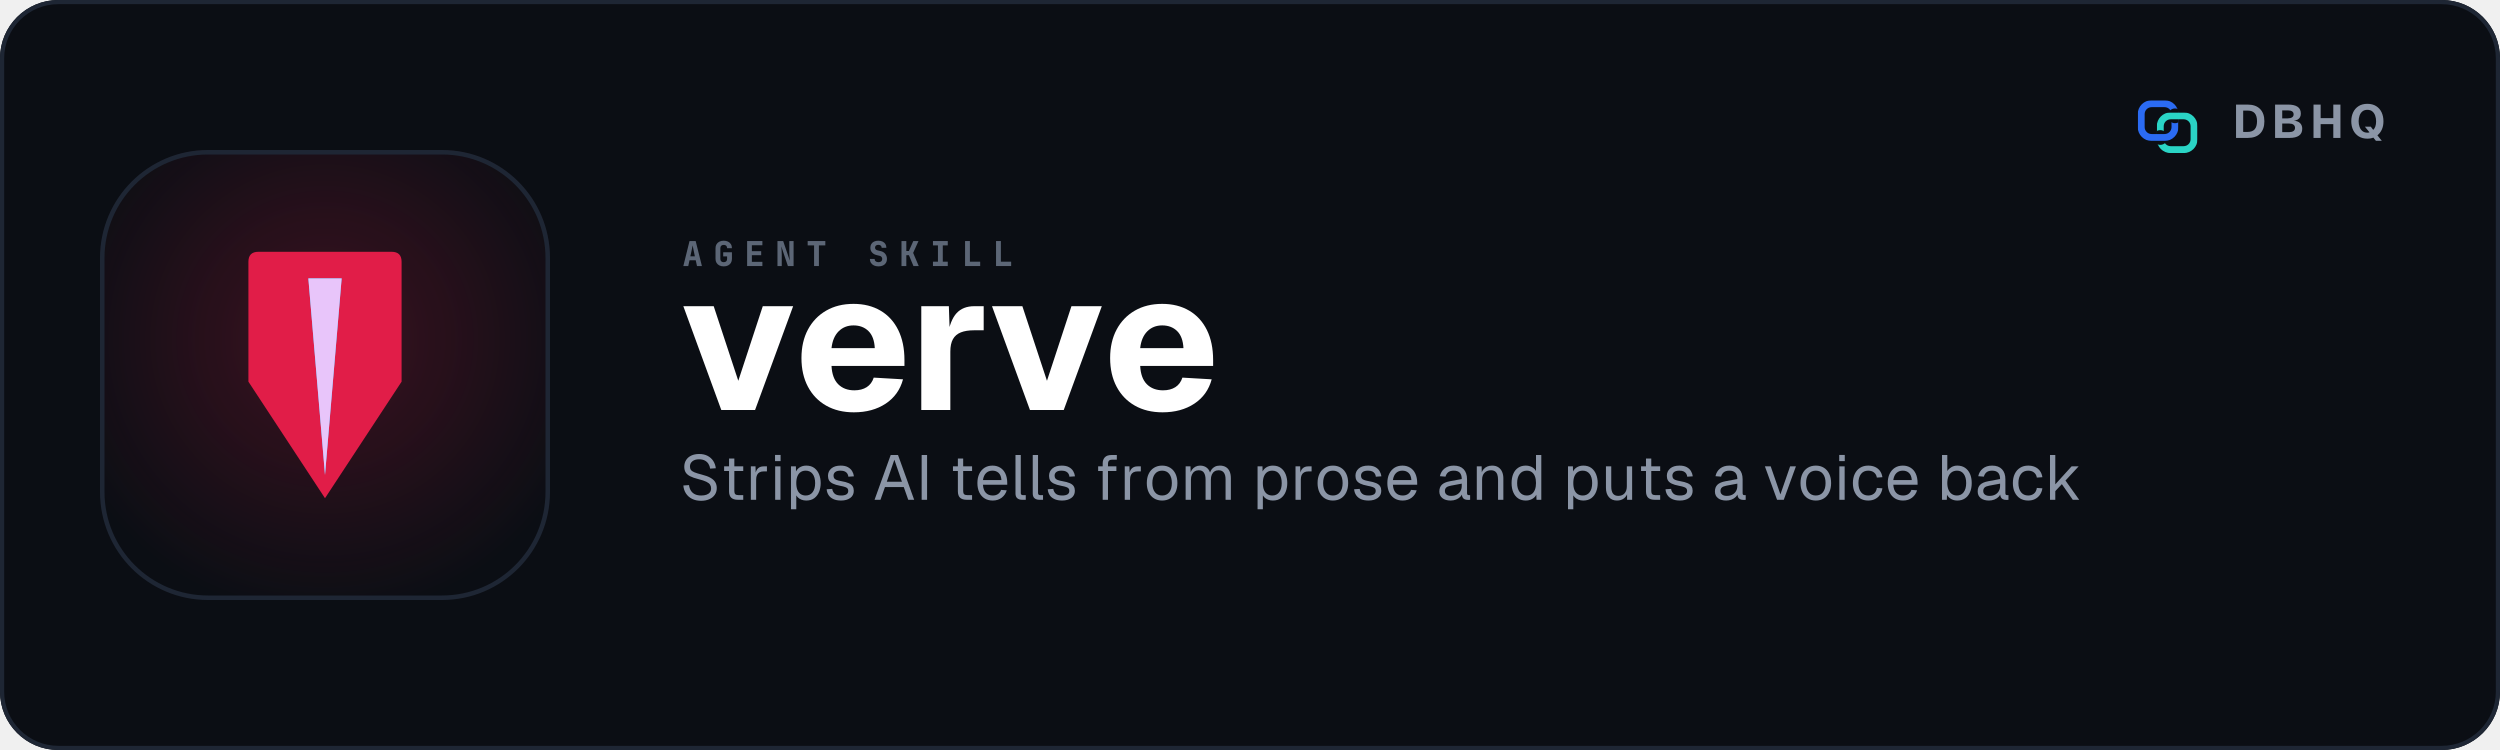
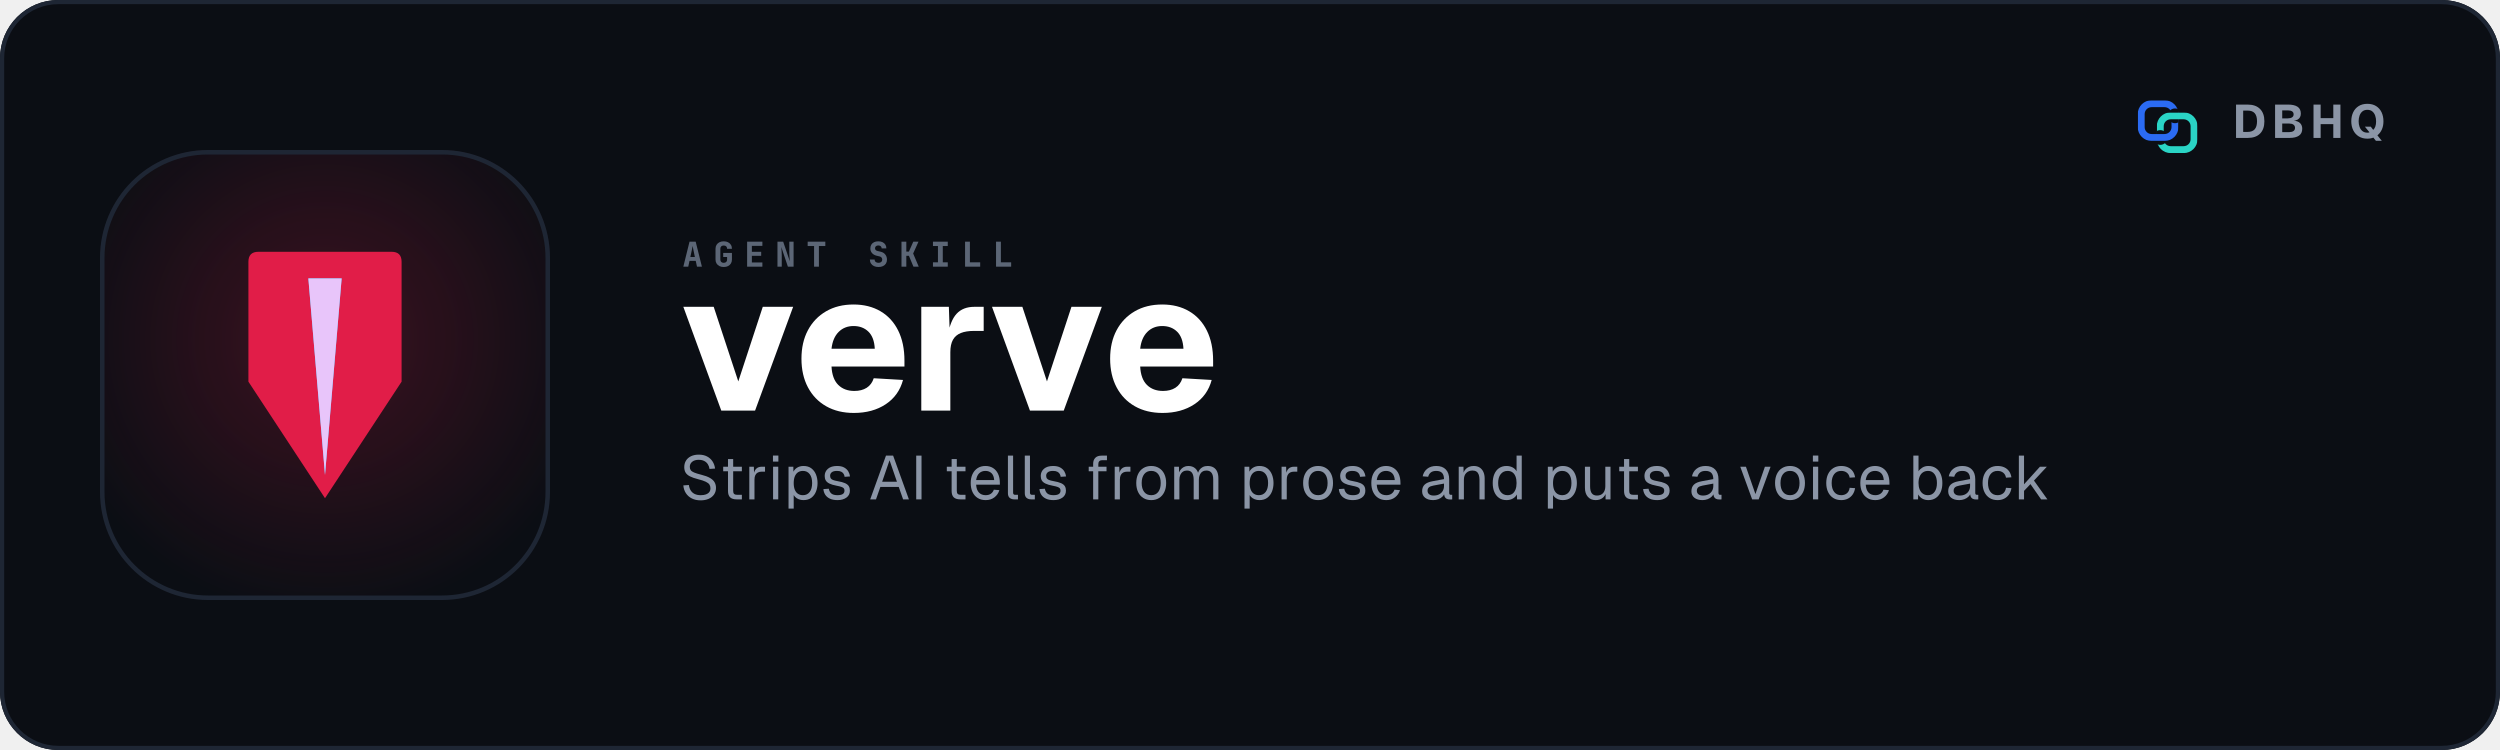
<svg xmlns="http://www.w3.org/2000/svg" viewBox="0 0 1200 360" width="1200" height="360">
  <path d="M28,0 H1172 A28,28 0 0 1 1200,28 V332 A28,28 0 0 1 1172,360 H28 A28,28 0 0 1 0,332 V28 A28,28 0 0 1 28,0 Z" fill="#0B0E14" />
  <path d="M28,1 H1172 A27,27 0 0 1 1199,28 V332 A27,27 0 0 1 1172,359 H28 A27,27 0 0 1 1,332 V28 A27,27 0 0 1 28,1 Z" fill="none" stroke="#1E2634" stroke-width="2" />
  <g transform="translate(48,72.0) scale(1.08)">
    <defs>
      <radialGradient id="bloom-8321" cx="0.5" cy="0.42" r="0.62">
        <stop offset="0" stop-color="#E11D48" stop-opacity="0.232" />
        <stop offset="1" stop-color="#E11D48" stop-opacity="0" />
      </radialGradient>
    </defs>
    <path d="M48,0 H152 A48,48 0 0 1 200,48 V152 A48,48 0 0 1 152,200 H48 A48,48 0 0 1 0,152 V48 A48,48 0 0 1 48,0 Z" fill="#0B0E14" />
    <path d="M48,0 H152 A48,48 0 0 1 200,48 V152 A48,48 0 0 1 152,200 H48 A48,48 0 0 1 0,152 V48 A48,48 0 0 1 48,0 Z" fill="url(#bloom-8321)" />
    <path d="M48,1 H152 A47,47 0 0 1 199,48 V152 A47,47 0 0 1 152,199 H48 A47,47 0 0 1 1,152 V48 A47,47 0 0 1 48,1 Z" fill="none" stroke="#1E2634" stroke-width="2" />
    <g transform="translate(26.0,26.0) scale(0.74)">
      <defs>
        <clipPath id="clip-8321">
          <path d="M54,32 Q54,26 60,26 L140,26 Q146,26 146,32 L146,104 L100,174 L54,104 Z" fill="#000" />
        </clipPath>
      </defs>
      <g>
        <path d="M54,32 Q54,26 60,26 L140,26 Q146,26 146,32 L146,104 L100,174 L54,104 Z" fill="#E11D48" />
      </g>
      <path d="M90,42 L110,42 L100,160 Z" fill="#38BDF8" />
      <g clip-path="url(#clip-8321)">
        <path d="M90,42 L110,42 L100,160 Z" fill="#E8C5FA" />
      </g>
    </g>
  </g>
-   <g transform="translate(328,127.7)">
+   <g transform="translate(328,128.0)">
    <g fill="#5C6676" transform="translate(-0.473,0) scale(0.01644,-0.01644)">
      <g transform="translate(0.00,0)">
        <path d="M28.766 0 209.423 730H389.029L571.234 0H427.573L390.615 169.368H209.535L172.577 0ZM233.481 282.74H365.67L327.506 466.122Q319.151 508.038 311.425 546.367Q303.699 584.695 300 604.49Q296.301 584.695 289.425 546.791Q282.548 508.887 273.343 467.122Z" />
      </g>
      <g transform="translate(904.17,0)">
        <path d="M304.425 -10Q232.054 -10 178.034 17.123Q124.013 44.247 94.115 93.446Q64.218 142.644 64.218 208.494V521.506Q64.218 588.356 94.115 637.054Q124.013 685.753 178.034 712.877Q232.054 740 304.425 740Q376.795 740 430.316 712.801Q483.837 685.603 513.659 637.096Q543.481 588.59 543.481 521.506H402.519Q402.519 568.218 376.656 592.799Q350.793 617.381 303.842 617.381Q256.891 617.381 231.035 592.702Q205.18 568.023 205.18 521.657V208.494Q205.18 162.697 231.035 137.583Q256.891 112.468 303.842 112.468Q350.793 112.468 376.656 137.583Q402.519 162.697 402.519 208.494V281.314H288.494V401.535H543.481V208.494Q543.481 142.442 513.659 93.42Q483.837 44.397 430.316 17.199Q376.795 -10 304.425 -10Z" />
      </g>
      <g transform="translate(1808.33,0)">
        <path d="M83.013 0V730H528.494V607.23H221.276V433.891H493.494V316.519H221.276V122.77H528.494V0Z" />
      </g>
      <g transform="translate(2712.50,0)">
        <path d="M64.519 0V730H231.234L425.356 155.962Q422.506 191.154 418.732 237.847Q414.958 284.539 412.609 331.834Q410.26 379.129 410.26 413.43V730H535.481V0H368.766L176.494 574.038Q179.343 543.243 182.192 500.373Q185.042 457.503 187.391 413.181Q189.74 368.858 189.74 333.557V0Z" />
      </g>
      <g transform="translate(3616.67,0)">
        <path d="M229.519 0V602.984H42.26V730H557.74V602.984H370.481V0Z" />
      </g>
      <g transform="translate(4520.83,0)">
        <path d="" />
      </g>
      <g transform="translate(5425.00,0)">
        <path d="M302.301 -10Q226.356 -10 169.609 16.699Q112.862 43.397 81.814 92.596Q50.766 141.795 50.766 208.494H188.33Q188.33 164.481 219.261 138.475Q250.192 112.468 302.301 112.468Q353.26 112.468 382.191 137.851Q411.122 163.234 411.122 205.096Q411.122 238.054 392.293 263.76Q373.465 289.465 337.109 298.067L244.795 320.573Q161.356 340.573 112.513 397.17Q63.67 453.766 63.67 532.26Q63.67 596.205 91.793 642.753Q119.917 689.301 172.437 714.651Q224.958 740 296.151 740Q368.343 740 420.939 714.651Q473.535 689.301 502.659 642.828Q531.782 596.356 531.782 533.41H394.218Q394.218 573.218 367.862 596.224Q341.506 619.23 296.151 619.23Q251.644 619.23 226.289 596.649Q200.933 574.067 200.933 536.808Q200.933 506.151 219.46 486.569Q237.987 466.987 271.891 458.535L367.205 435.878Q451.247 416.728 500.24 354.433Q549.234 292.138 549.234 205.096Q549.234 140.247 519.186 91.548Q489.138 42.849 433.542 16.425Q377.946 -10 302.301 -10Z" />
      </g>
      <g transform="translate(6329.17,0)">
        <path d="M69.067 0V730H210.029V439.782H285.753L413.779 730H566.138L409.77 383.946L572.74 0H417.929L286.151 316.615H210.029V0Z" />
      </g>
      <g transform="translate(7233.33,0)">
        <path d="M83.766 0V127.016H229.368V602.984H83.766V730H516.234V602.984H370.632V127.016H516.234V0Z" />
      </g>
      <g transform="translate(8137.50,0)">
        <path d="M117.26 0V730H258.221V127.016H558.494V0Z" />
      </g>
      <g transform="translate(9041.67,0)">
        <path d="M117.26 0V730H258.221V127.016H558.494V0Z" />
      </g>
    </g>
  </g>
-   <g transform="translate(328,196.8)">
+   <g transform="translate(328,197.1)">
    <g fill="#FFFFFF" transform="translate(-1.934,0) scale(0.09296,-0.09296)">
      <g transform="translate(0.00,0)">
        <path d="M216.8 0 20.8 536H177.597L304.599 150.797L431 536H587.797L391.197 0Z" />
      </g>
      <g transform="translate(593.94,0)">
        <path d="M307.399 -12Q225.199 -12 164.4 22.6Q103.6 57.2 70.2 120.3Q36.8 183.4 36.8 268Q36.8 352.6 70.2 415.2Q103.6 477.8 164 512.9Q224.399 548 305.799 548Q385.599 548 444.898 513.1Q504.198 478.2 536.398 413.2Q568.598 348.2 568.598 258V227.6H191.998Q195.198 164.2 226.698 132.899Q258.198 101.599 309.799 101.599Q348 101.599 373.7 117.999Q399.4 134.399 410 167.2L561.198 158.4Q539.598 77.8 471.798 32.9Q403.999 -12 307.399 -12ZM191.998 319.6H415.4Q412.4 378.6 382.6 407.701Q352.8 436.801 305.799 436.801Q259.198 436.801 228.698 406.201Q198.198 375.6 191.998 319.6Z" />
      </g>
      <g transform="translate(1183.88,0)">
        <path d="M65.601 0V536H207.998L213.198 380.401L201.598 382.801Q214.598 464 247.798 500Q280.998 536 339.398 536H387.798V411.602H338.598Q296.798 411.602 269.698 400.701Q242.598 389.801 229.098 365.801Q215.598 341.801 215.598 301.401V0Z" />
      </g>
      <g transform="translate(1593.82,0)">
        <path d="M216.8 0 20.8 536H177.597L304.599 150.797L431 536H587.797L391.197 0Z" />
      </g>
      <g transform="translate(2187.76,0)">
        <path d="M307.399 -12Q225.199 -12 164.4 22.6Q103.6 57.2 70.2 120.3Q36.8 183.4 36.8 268Q36.8 352.6 70.2 415.2Q103.6 477.8 164 512.9Q224.399 548 305.799 548Q385.599 548 444.898 513.1Q504.198 478.2 536.398 413.2Q568.598 348.2 568.598 258V227.6H191.998Q195.198 164.2 226.698 132.899Q258.198 101.599 309.799 101.599Q348 101.599 373.7 117.999Q399.4 134.399 410 167.2L561.198 158.4Q539.598 77.8 471.798 32.9Q403.999 -12 307.399 -12ZM191.998 319.6H415.4Q412.4 378.6 382.6 407.701Q352.8 436.801 305.799 436.801Q259.198 436.801 228.698 406.201Q198.198 375.6 191.998 319.6Z" />
      </g>
    </g>
  </g>
-   <g transform="translate(328,239.9)">
-     <g fill="#8B95A6" transform="translate(-1.665,0) scale(0.03028,-0.03028)">
+   <g transform="translate(328,239.7)">
+     <g fill="#8B95A6" transform="translate(-1.627,0) scale(0.02958,-0.02958)">
      <g transform="translate(0.00,0)">
        <path d="M336 -16Q254 -16 193.0 15.0Q132 46 96.5 100.5Q61 155 55 227L145 233Q152 180 176.0 143.0Q200 106 240.5 87.0Q281 68 338 68Q388 68 423.0 81.0Q458 94 476.5 119.0Q495 144 495 180Q495 213 479.5 238.5Q464 264 420.5 285.5Q377 307 292 328Q210 349 161.5 374.0Q113 399 91.5 435.0Q70 471 70 524Q70 584 98.5 629.5Q127 675 180.0 700.5Q233 726 306 726Q384 726 440.0 696.5Q496 667 529.0 616.0Q562 565 570 500L480 494Q474 537 452.5 570.5Q431 604 394.0 623.0Q357 642 304 642Q238 642 199.0 610.5Q160 579 160 528Q160 495 175.5 473.5Q191 452 231.0 435.5Q271 419 346 400Q435 378 487.5 347.5Q540 317 562.5 277.0Q585 237 585 186Q585 124 553.0 78.5Q521 33 465.0 8.5Q409 -16 336 -16Z" />
      </g>
-       <g transform="translate(646.60,0)">
+       <g transform="translate(646.76,0)">
        <path d="M274 0Q202 0 167.5 33.0Q133 66 133 136V654H217V138Q217 102 233.0 88.0Q249 74 282 74H358V0ZM55 456V530H358V456Z" />
      </g>
-       <g transform="translate(1045.21,0)">
+       <g transform="translate(1045.52,0)">
        <path d="M80 0V530H154L158 396L150 399Q160 467 193.5 498.5Q227 530 283 530H335V450H284Q244 450 217.5 435.5Q191 421 177.5 392.5Q164 364 164 320V0Z" />
      </g>
-       <g transform="translate(1430.81,0)">
+       <g transform="translate(1431.29,0)">
        <path d="M80 0V530H164V0ZM78 613V711H166V613Z" />
      </g>
-       <g transform="translate(1681.42,0)">
+       <g transform="translate(1682.05,0)">
        <path d="M80 -150V530H158L160 416L148 422Q168 481 214.5 511.5Q261 542 322 542Q401 542 451.5 503.0Q502 464 526.5 401.0Q551 338 551 265Q551 192 526.5 129.0Q502 66 451.5 27.0Q401 -12 322 -12Q281 -12 245.5 2.0Q210 16 185.5 41.0Q161 66 152 100L164 114V-150ZM314 68Q383 68 423.0 120.0Q463 172 463 265Q463 358 423.0 410.0Q383 462 314 462Q268 462 234.5 440.0Q201 418 182.5 374.0Q164 330 164 265Q164 200 182.0 156.0Q200 112 234.0 90.0Q268 68 314 68Z" />
      </g>
-       <g transform="translate(2283.02,0)">
-         <path d="M273 -12Q200 -12 150.5 11.0Q101 34 74.5 74.5Q48 115 44 167L132 173Q140 125 171.5 96.5Q203 68 273 68Q327 68 356.5 85.5Q386 103 386 142Q386 163 376.5 177.0Q367 191 339.0 201.5Q311 212 257 222Q183 236 141.0 257.0Q99 278 82.0 308.0Q65 338 65 380Q65 451 117.5 496.5Q170 542 266 542Q336 542 380.5 517.5Q425 493 448.0 454.0Q471 415 476 372L388 366Q386 391 373.0 413.0Q360 435 334.0 448.5Q308 462 264 462Q207 462 180.0 440.0Q153 418 153 384Q153 358 163.5 341.5Q174 325 200.5 314.5Q227 304 273 296Q351 283 395.0 263.0Q439 243 456.5 213.5Q474 184 474 142Q474 69 417.5 28.5Q361 -12 273 -12Z" />
-       </g>
-       <g transform="translate(2809.63,0)">
-         <path d="" />
-       </g>
-       <g transform="translate(3066.23,0)">
+       <g transform="translate(2283.81,0)">
+         <path d="M273 -12Q200 -12 150.5 11.0Q101 34 74.5 74.5Q48 115 44 167L132 173Q140 125 171.5 96.5Q203 68 273 68Q327 68 356.5 85.5Q386 103 386 142Q386 163 376.5 177.0Q367 191 339.0 201.5Q311 212 257 222Q183 236 141.0 257.0Q99 278 82.0 308.0Q65 338 65 380Q65 451 117.5 496.5Q170 542 266 542Q336 542 380.5 517.5Q425 493 448.0 454.0Q471 415 476 372L388 366Q386 391 373.0 413.0Q360 435 334.0 448.5Q308 462 264 462Q207 462 180.0 440.0Q153 418 153 384Q153 358 163.5 341.5Q174 325 200.5 314.5Q227 304 273 296Q351 283 395.0 263.0Q439 243 456.5 213.5Q474 184 474 142Q474 69 417.5 28.5Q361 -12 273 -12Z" />
+       </g>
+       <g transform="translate(2810.57,0)">
+         <path d="" />
+       </g>
+       <g transform="translate(3067.33,0)">
        <path d="M20 0 276 710H392L648 0H554L483 202H185L114 0ZM214 286H454L334 635Z" />
      </g>
-       <g transform="translate(3740.84,0)">
+       <g transform="translate(3742.10,0)">
        <path d="M92 0V710H178V0Z" />
      </g>
-       <g transform="translate(4017.44,0)">
-         <path d="" />
-       </g>
-       <g transform="translate(4274.05,0)">
+       <g transform="translate(4018.86,0)">
+         <path d="" />
+       </g>
+       <g transform="translate(4275.62,0)">
        <path d="M274 0Q202 0 167.5 33.0Q133 66 133 136V654H217V138Q217 102 233.0 88.0Q249 74 282 74H358V0ZM55 456V530H358V456Z" />
      </g>
-       <g transform="translate(4672.65,0)">
+       <g transform="translate(4674.38,0)">
        <path d="M287 -12Q212 -12 157.5 22.0Q103 56 73.5 118.5Q44 181 44 265Q44 349 73.5 411.0Q103 473 156.5 507.5Q210 542 283 542Q352 542 405.0 509.5Q458 477 487.5 415.0Q517 353 517 264V239H132Q137 154 177.5 111.0Q218 68 287 68Q339 68 372.5 92.5Q406 117 419 157L509 150Q488 79 429.5 33.5Q371 -12 287 -12ZM132 313H425Q419 390 380.5 426.0Q342 462 283 462Q222 462 182.5 424.5Q143 387 132 313Z" />
      </g>
-       <g transform="translate(5240.26,0)">
+       <g transform="translate(5242.14,0)">
        <path d="M184 0Q138 0 109.0 24.0Q80 48 80 100V710H164V107Q164 91 172.5 82.5Q181 74 197 74H243V0Z" />
      </g>
-       <g transform="translate(5513.86,0)">
+       <g transform="translate(5515.90,0)">
        <path d="M184 0Q138 0 109.0 24.0Q80 48 80 100V710H164V107Q164 91 172.5 82.5Q181 74 197 74H243V0Z" />
      </g>
-       <g transform="translate(5787.47,0)">
-         <path d="M273 -12Q200 -12 150.5 11.0Q101 34 74.5 74.5Q48 115 44 167L132 173Q140 125 171.5 96.5Q203 68 273 68Q327 68 356.5 85.5Q386 103 386 142Q386 163 376.5 177.0Q367 191 339.0 201.5Q311 212 257 222Q183 236 141.0 257.0Q99 278 82.0 308.0Q65 338 65 380Q65 451 117.5 496.5Q170 542 266 542Q336 542 380.5 517.5Q425 493 448.0 454.0Q471 415 476 372L388 366Q386 391 373.0 413.0Q360 435 334.0 448.5Q308 462 264 462Q207 462 180.0 440.0Q153 418 153 384Q153 358 163.5 341.5Q174 325 200.5 314.5Q227 304 273 296Q351 283 395.0 263.0Q439 243 456.5 213.5Q474 184 474 142Q474 69 417.5 28.5Q361 -12 273 -12Z" />
-       </g>
-       <g transform="translate(6314.07,0)">
-         <path d="" />
-       </g>
-       <g transform="translate(6570.67,0)">
+       <g transform="translate(5789.67,0)">
+         <path d="M273 -12Q200 -12 150.5 11.0Q101 34 74.5 74.5Q48 115 44 167L132 173Q140 125 171.5 96.5Q203 68 273 68Q327 68 356.5 85.5Q386 103 386 142Q386 163 376.5 177.0Q367 191 339.0 201.5Q311 212 257 222Q183 236 141.0 257.0Q99 278 82.0 308.0Q65 338 65 380Q65 451 117.5 496.5Q170 542 266 542Q336 542 380.5 517.5Q425 493 448.0 454.0Q471 415 476 372L388 366Q386 391 373.0 413.0Q360 435 334.0 448.5Q308 462 264 462Q207 462 180.0 440.0Q153 418 153 384Q153 358 163.5 341.5Q174 325 200.5 314.5Q227 304 273 296Q351 283 395.0 263.0Q439 243 456.5 213.5Q474 184 474 142Q474 69 417.5 28.5Q361 -12 273 -12Z" />
+       </g>
+       <g transform="translate(6316.43,0)">
+         <path d="" />
+       </g>
+       <g transform="translate(6573.19,0)">
        <path d="M132 0V578Q132 637 166.0 673.5Q200 710 272 710H356V636H278Q247 636 231.5 619.0Q216 602 216 572V0ZM60 456V530H349V456Z" />
      </g>
-       <g transform="translate(6972.28,0)">
+       <g transform="translate(6974.95,0)">
        <path d="M80 0V530H154L158 396L150 399Q160 467 193.5 498.5Q227 530 283 530H335V450H284Q244 450 217.5 435.5Q191 421 177.5 392.5Q164 364 164 320V0Z" />
      </g>
-       <g transform="translate(7357.88,0)">
+       <g transform="translate(7360.71,0)">
        <path d="M287 -12Q214 -12 159.0 22.0Q104 56 74.0 118.5Q44 181 44 265Q44 350 74.0 412.0Q104 474 159.0 508.0Q214 542 287 542Q360 542 414.5 508.0Q469 474 499.0 412.0Q529 350 529 265Q529 181 499.0 118.5Q469 56 414.5 22.0Q360 -12 287 -12ZM287 68Q360 68 400.5 120.5Q441 173 441 265Q441 357 400.5 409.5Q360 462 287 462Q214 462 173.0 409.5Q132 357 132 265Q132 173 173.0 120.5Q214 68 287 68Z" />
      </g>
-       <g transform="translate(7937.49,0)">
+       <g transform="translate(7940.48,0)">
        <path d="M80 0V530H157L160 396L148 400Q157 444 179.5 475.5Q202 507 235.0 524.5Q268 542 308 542Q377 542 420.5 504.0Q464 466 475 398L459 399Q467 445 488.5 476.5Q510 508 544.0 525.0Q578 542 622 542Q679 542 718.0 518.5Q757 495 777.0 450.0Q797 405 797 341V0H713V323Q713 395 685.0 431.5Q657 468 602 468Q565 468 537.5 450.0Q510 432 495.0 398.5Q480 365 480 317V0H396V317Q396 388 371.0 428.0Q346 468 287 468Q250 468 222.5 450.0Q195 432 179.5 398.0Q164 364 164 317V0Z" />
      </g>
-       <g transform="translate(8821.09,0)">
-         <path d="" />
-       </g>
-       <g transform="translate(9077.70,0)">
+       <g transform="translate(8824.24,0)">
+         <path d="" />
+       </g>
+       <g transform="translate(9081.00,0)">
        <path d="M80 -150V530H158L160 416L148 422Q168 481 214.5 511.5Q261 542 322 542Q401 542 451.5 503.0Q502 464 526.5 401.0Q551 338 551 265Q551 192 526.5 129.0Q502 66 451.5 27.0Q401 -12 322 -12Q281 -12 245.5 2.0Q210 16 185.5 41.0Q161 66 152 100L164 114V-150ZM314 68Q383 68 423.0 120.0Q463 172 463 265Q463 358 423.0 410.0Q383 462 314 462Q268 462 234.5 440.0Q201 418 182.5 374.0Q164 330 164 265Q164 200 182.0 156.0Q200 112 234.0 90.0Q268 68 314 68Z" />
      </g>
-       <g transform="translate(9679.30,0)">
+       <g transform="translate(9682.76,0)">
        <path d="M80 0V530H154L158 396L150 399Q160 467 193.5 498.5Q227 530 283 530H335V450H284Q244 450 217.5 435.5Q191 421 177.5 392.5Q164 364 164 320V0Z" />
      </g>
-       <g transform="translate(10064.91,0)">
+       <g transform="translate(10068.52,0)">
        <path d="M287 -12Q214 -12 159.0 22.0Q104 56 74.0 118.5Q44 181 44 265Q44 350 74.0 412.0Q104 474 159.0 508.0Q214 542 287 542Q360 542 414.5 508.0Q469 474 499.0 412.0Q529 350 529 265Q529 181 499.0 118.5Q469 56 414.5 22.0Q360 -12 287 -12ZM287 68Q360 68 400.5 120.5Q441 173 441 265Q441 357 400.5 409.5Q360 462 287 462Q214 462 173.0 409.5Q132 357 132 265Q132 173 173.0 120.5Q214 68 287 68Z" />
      </g>
-       <g transform="translate(10644.51,0)">
-         <path d="M273 -12Q200 -12 150.5 11.0Q101 34 74.5 74.5Q48 115 44 167L132 173Q140 125 171.5 96.5Q203 68 273 68Q327 68 356.5 85.5Q386 103 386 142Q386 163 376.5 177.0Q367 191 339.0 201.5Q311 212 257 222Q183 236 141.0 257.0Q99 278 82.0 308.0Q65 338 65 380Q65 451 117.5 496.5Q170 542 266 542Q336 542 380.5 517.5Q425 493 448.0 454.0Q471 415 476 372L388 366Q386 391 373.0 413.0Q360 435 334.0 448.5Q308 462 264 462Q207 462 180.0 440.0Q153 418 153 384Q153 358 163.5 341.5Q174 325 200.5 314.5Q227 304 273 296Q351 283 395.0 263.0Q439 243 456.5 213.5Q474 184 474 142Q474 69 417.5 28.5Q361 -12 273 -12Z" />
-       </g>
-       <g transform="translate(11171.12,0)">
+       <g transform="translate(10648.29,0)">
+         <path d="M273 -12Q200 -12 150.5 11.0Q101 34 74.5 74.5Q48 115 44 167L132 173Q140 125 171.5 96.5Q203 68 273 68Q327 68 356.5 85.5Q386 103 386 142Q386 163 376.5 177.0Q367 191 339.0 201.5Q311 212 257 222Q183 236 141.0 257.0Q99 278 82.0 308.0Q65 338 65 380Q65 451 117.5 496.5Q170 542 266 542Q336 542 380.5 517.5Q425 493 448.0 454.0Q471 415 476 372L388 366Q386 391 373.0 413.0Q360 435 334.0 448.5Q308 462 264 462Q207 462 180.0 440.0Q153 418 153 384Q153 358 163.5 341.5Q174 325 200.5 314.5Q227 304 273 296Q351 283 395.0 263.0Q439 243 456.5 213.5Q474 184 474 142Q474 69 417.5 28.5Q361 -12 273 -12Z" />
+       </g>
+       <g transform="translate(11175.05,0)">
        <path d="M287 -12Q212 -12 157.5 22.0Q103 56 73.5 118.5Q44 181 44 265Q44 349 73.5 411.0Q103 473 156.5 507.5Q210 542 283 542Q352 542 405.0 509.5Q458 477 487.5 415.0Q517 353 517 264V239H132Q137 154 177.5 111.0Q218 68 287 68Q339 68 372.5 92.5Q406 117 419 157L509 150Q488 79 429.5 33.5Q371 -12 287 -12ZM132 313H425Q419 390 380.5 426.0Q342 462 283 462Q222 462 182.5 424.5Q143 387 132 313Z" />
      </g>
-       <g transform="translate(11738.72,0)">
-         <path d="" />
-       </g>
-       <g transform="translate(11995.33,0)">
+       <g transform="translate(11742.81,0)">
+         <path d="" />
+       </g>
+       <g transform="translate(11999.57,0)">
        <path d="M223 -12Q141 -12 92.5 26.0Q44 64 44 132Q44 200 84.0 239.0Q124 278 211 294L399 329Q399 396 367.5 429.0Q336 462 273 462Q218 462 186.0 437.5Q154 413 142 367L53 374Q68 449 125.5 495.5Q183 542 273 542Q375 542 429.0 484.5Q483 427 483 326V107Q483 89 489.5 81.5Q496 74 511 74H532V0Q528 -1 519.0 -1.5Q510 -2 500 -2Q464 -2 441.5 9.5Q419 21 409.0 45.5Q399 70 399 110L409 108Q402 74 375.0 46.5Q348 19 308.0 3.5Q268 -12 223 -12ZM231 62Q284 62 321.5 82.5Q359 103 379.0 138.5Q399 174 399 218V256L227 224Q173 214 152.5 193.5Q132 173 132 140Q132 103 158.5 82.5Q185 62 231 62Z" />
      </g>
-       <g transform="translate(12552.93,0)">
+       <g transform="translate(12557.33,0)">
        <path d="M80 0V530H157L160 395L150 404Q160 451 185.0 481.5Q210 512 245.5 527.0Q281 542 322 542Q383 542 422.5 515.0Q462 488 481.5 442.5Q501 397 501 341V0H417V317Q417 366 405.5 399.5Q394 433 369.0 450.5Q344 468 304 468Q243 468 203.5 429.5Q164 391 164 317V0Z" />
      </g>
-       <g transform="translate(13140.53,0)">
+       <g transform="translate(13145.10,0)">
        <path d="M268 -12Q199 -12 148.5 22.0Q98 56 71.0 118.0Q44 180 44 265Q44 350 71.0 412.0Q98 474 148.5 508.0Q199 542 268 542Q321 542 365.0 519.5Q409 497 431 456V710H515V0H439L436 80Q414 37 369.0 12.5Q324 -12 268 -12ZM285 68Q332 68 364.5 92.0Q397 116 414.0 160.5Q431 205 431 265Q431 327 414.0 371.0Q397 415 364.5 438.5Q332 462 285 462Q215 462 173.5 409.5Q132 357 132 265Q132 174 173.5 121.0Q215 68 285 68Z" />
      </g>
-       <g transform="translate(13742.14,0)">
-         <path d="" />
-       </g>
-       <g transform="translate(13998.74,0)">
+       <g transform="translate(13746.86,0)">
+         <path d="" />
+       </g>
+       <g transform="translate(14003.62,0)">
        <path d="M80 -150V530H158L160 416L148 422Q168 481 214.5 511.5Q261 542 322 542Q401 542 451.5 503.0Q502 464 526.5 401.0Q551 338 551 265Q551 192 526.5 129.0Q502 66 451.5 27.0Q401 -12 322 -12Q281 -12 245.5 2.0Q210 16 185.5 41.0Q161 66 152 100L164 114V-150ZM314 68Q383 68 423.0 120.0Q463 172 463 265Q463 358 423.0 410.0Q383 462 314 462Q268 462 234.5 440.0Q201 418 182.5 374.0Q164 330 164 265Q164 200 182.0 156.0Q200 112 234.0 90.0Q268 68 314 68Z" />
      </g>
-       <g transform="translate(14600.35,0)">
+       <g transform="translate(14605.38,0)">
        <path d="M254 -12Q175 -12 127.5 41.5Q80 95 80 189V530H164V212Q164 135 191.5 98.5Q219 62 276 62Q339 62 375.0 102.5Q411 143 411 214V530H495V0H415V131L428 124Q412 59 367.0 23.5Q322 -12 254 -12Z" />
      </g>
-       <g transform="translate(15181.95,0)">
+       <g transform="translate(15187.14,0)">
        <path d="M274 0Q202 0 167.5 33.0Q133 66 133 136V654H217V138Q217 102 233.0 88.0Q249 74 282 74H358V0ZM55 456V530H358V456Z" />
      </g>
-       <g transform="translate(15580.56,0)">
-         <path d="M273 -12Q200 -12 150.5 11.0Q101 34 74.5 74.5Q48 115 44 167L132 173Q140 125 171.5 96.5Q203 68 273 68Q327 68 356.5 85.5Q386 103 386 142Q386 163 376.5 177.0Q367 191 339.0 201.5Q311 212 257 222Q183 236 141.0 257.0Q99 278 82.0 308.0Q65 338 65 380Q65 451 117.5 496.5Q170 542 266 542Q336 542 380.5 517.5Q425 493 448.0 454.0Q471 415 476 372L388 366Q386 391 373.0 413.0Q360 435 334.0 448.5Q308 462 264 462Q207 462 180.0 440.0Q153 418 153 384Q153 358 163.5 341.5Q174 325 200.5 314.5Q227 304 273 296Q351 283 395.0 263.0Q439 243 456.5 213.5Q474 184 474 142Q474 69 417.5 28.5Q361 -12 273 -12Z" />
-       </g>
-       <g transform="translate(16107.16,0)">
-         <path d="" />
-       </g>
-       <g transform="translate(16363.77,0)">
+       <g transform="translate(15585.90,0)">
+         <path d="M273 -12Q200 -12 150.5 11.0Q101 34 74.5 74.5Q48 115 44 167L132 173Q140 125 171.5 96.5Q203 68 273 68Q327 68 356.5 85.5Q386 103 386 142Q386 163 376.5 177.0Q367 191 339.0 201.5Q311 212 257 222Q183 236 141.0 257.0Q99 278 82.0 308.0Q65 338 65 380Q65 451 117.5 496.5Q170 542 266 542Q336 542 380.5 517.5Q425 493 448.0 454.0Q471 415 476 372L388 366Q386 391 373.0 413.0Q360 435 334.0 448.5Q308 462 264 462Q207 462 180.0 440.0Q153 418 153 384Q153 358 163.5 341.5Q174 325 200.5 314.5Q227 304 273 296Q351 283 395.0 263.0Q439 243 456.5 213.5Q474 184 474 142Q474 69 417.5 28.5Q361 -12 273 -12Z" />
+       </g>
+       <g transform="translate(16112.67,0)">
+         <path d="" />
+       </g>
+       <g transform="translate(16369.43,0)">
        <path d="M223 -12Q141 -12 92.5 26.0Q44 64 44 132Q44 200 84.0 239.0Q124 278 211 294L399 329Q399 396 367.5 429.0Q336 462 273 462Q218 462 186.0 437.5Q154 413 142 367L53 374Q68 449 125.5 495.5Q183 542 273 542Q375 542 429.0 484.5Q483 427 483 326V107Q483 89 489.5 81.5Q496 74 511 74H532V0Q528 -1 519.0 -1.5Q510 -2 500 -2Q464 -2 441.5 9.5Q419 21 409.0 45.5Q399 70 399 110L409 108Q402 74 375.0 46.5Q348 19 308.0 3.5Q268 -12 223 -12ZM231 62Q284 62 321.5 82.5Q359 103 379.0 138.5Q399 174 399 218V256L227 224Q173 214 152.5 193.5Q132 173 132 140Q132 103 158.5 82.5Q185 62 231 62Z" />
      </g>
-       <g transform="translate(16921.37,0)">
-         <path d="" />
-       </g>
-       <g transform="translate(17177.98,0)">
+       <g transform="translate(16927.19,0)">
+         <path d="" />
+       </g>
+       <g transform="translate(17183.95,0)">
        <path d="M215 0 22 530H114L268 86L422 530H514L321 0Z" />
      </g>
-       <g transform="translate(17720.58,0)">
+       <g transform="translate(17726.71,0)">
        <path d="M287 -12Q214 -12 159.0 22.0Q104 56 74.0 118.5Q44 181 44 265Q44 350 74.0 412.0Q104 474 159.0 508.0Q214 542 287 542Q360 542 414.5 508.0Q469 474 499.0 412.0Q529 350 529 265Q529 181 499.0 118.5Q469 56 414.5 22.0Q360 -12 287 -12ZM287 68Q360 68 400.5 120.5Q441 173 441 265Q441 357 400.5 409.5Q360 462 287 462Q214 462 173.0 409.5Q132 357 132 265Q132 173 173.0 120.5Q214 68 287 68Z" />
      </g>
-       <g transform="translate(18300.19,0)">
+       <g transform="translate(18306.48,0)">
        <path d="M80 0V530H164V0ZM78 613V711H166V613Z" />
      </g>
-       <g transform="translate(18550.79,0)">
+       <g transform="translate(18557.24,0)">
        <path d="M287 -12Q213 -12 158.5 22.0Q104 56 74.0 118.5Q44 181 44 265Q44 349 74.0 411.0Q104 473 158.5 507.5Q213 542 287 542Q348 542 395.5 520.5Q443 499 473.0 458.0Q503 417 512 358L424 352Q415 405 378.0 433.5Q341 462 287 462Q214 462 173.0 409.5Q132 357 132 265Q132 173 173.0 120.5Q214 68 287 68Q341 68 378.0 98.0Q415 128 424 188L512 182Q503 123 473.0 79.5Q443 36 395.5 12.0Q348 -12 287 -12Z" />
      </g>
-       <g transform="translate(19103.40,0)">
+       <g transform="translate(19110.00,0)">
        <path d="M287 -12Q212 -12 157.5 22.0Q103 56 73.5 118.5Q44 181 44 265Q44 349 73.5 411.0Q103 473 156.5 507.5Q210 542 283 542Q352 542 405.0 509.5Q458 477 487.5 415.0Q517 353 517 264V239H132Q137 154 177.5 111.0Q218 68 287 68Q339 68 372.5 92.5Q406 117 419 157L509 150Q488 79 429.5 33.5Q371 -12 287 -12ZM132 313H425Q419 390 380.5 426.0Q342 462 283 462Q222 462 182.5 424.5Q143 387 132 313Z" />
      </g>
-       <g transform="translate(19671.00,0)">
-         <path d="" />
-       </g>
-       <g transform="translate(19927.60,0)">
+       <g transform="translate(19677.76,0)">
+         <path d="" />
+       </g>
+       <g transform="translate(19934.52,0)">
        <path d="M323 -12Q268 -12 225.0 12.5Q182 37 159 80L156 0H80V710H164V456Q184 489 226.0 515.5Q268 542 323 542Q393 542 444.0 508.0Q495 474 523.0 412.0Q551 350 551 265Q551 180 523.0 118.0Q495 56 444.0 22.0Q393 -12 323 -12ZM318 68Q385 68 424.0 121.0Q463 174 463 265Q463 357 424.0 409.5Q385 462 320 462Q271 462 236.0 438.5Q201 415 182.5 371.0Q164 327 164 265Q164 205 182.5 160.5Q201 116 235.5 92.0Q270 68 318 68Z" />
      </g>
-       <g transform="translate(20529.21,0)">
+       <g transform="translate(20536.29,0)">
        <path d="M223 -12Q141 -12 92.5 26.0Q44 64 44 132Q44 200 84.0 239.0Q124 278 211 294L399 329Q399 396 367.5 429.0Q336 462 273 462Q218 462 186.0 437.5Q154 413 142 367L53 374Q68 449 125.5 495.5Q183 542 273 542Q375 542 429.0 484.5Q483 427 483 326V107Q483 89 489.5 81.5Q496 74 511 74H532V0Q528 -1 519.0 -1.5Q510 -2 500 -2Q464 -2 441.5 9.5Q419 21 409.0 45.5Q399 70 399 110L409 108Q402 74 375.0 46.5Q348 19 308.0 3.5Q268 -12 223 -12ZM231 62Q284 62 321.5 82.5Q359 103 379.0 138.5Q399 174 399 218V256L227 224Q173 214 152.5 193.5Q132 173 132 140Q132 103 158.5 82.5Q185 62 231 62Z" />
      </g>
-       <g transform="translate(21086.81,0)">
+       <g transform="translate(21094.05,0)">
        <path d="M287 -12Q213 -12 158.5 22.0Q104 56 74.0 118.5Q44 181 44 265Q44 349 74.0 411.0Q104 473 158.5 507.5Q213 542 287 542Q348 542 395.5 520.5Q443 499 473.0 458.0Q503 417 512 358L424 352Q415 405 378.0 433.5Q341 462 287 462Q214 462 173.0 409.5Q132 357 132 265Q132 173 173.0 120.5Q214 68 287 68Q341 68 378.0 98.0Q415 128 424 188L512 182Q503 123 473.0 79.5Q443 36 395.5 12.0Q348 -12 287 -12Z" />
      </g>
-       <g transform="translate(21639.42,0)">
+       <g transform="translate(21646.81,0)">
        <path d="M80 0V710H164V245L422 530H534L325 305L543 0H441L268 248L164 138V0Z" />
      </g>
    </g>
  </g>
  <g transform="translate(1019.659,40) scale(0.208)">
    <defs>
      <mask id="maendorse">
        <rect width="200" height="200" fill="white" />
        <circle cx="126" cy="88" r="17" fill="black" />
      </mask>
      <mask id="mbendorse">
        <rect width="200" height="200" fill="white" />
        <circle cx="92" cy="138" r="17" fill="black" />
      </mask>
    </defs>
    <g transform="translate(-9,-13)">
      <g mask="url(#maendorse)">
        <rect x="48" y="60" width="78" height="78" rx="24" fill="none" stroke="#2B6BF3" stroke-width="16" />
      </g>
      <g mask="url(#mbendorse)">
        <rect x="92" y="88" width="78" height="78" rx="24" fill="none" stroke="#2AD4C5" stroke-width="16" />
      </g>
    </g>
  </g>
  <g transform="translate(1073.3,66.2)">
    <g fill="#8B95A6" transform="translate(-1.668,0) scale(0.02254,-0.02254)">
      <g transform="translate(0.00,0)">
        <path d="M74.001 0V710H318.6Q491.599 710 584.599 617.5Q677.599 525 677.599 354Q677.599 184 586.099 92.0Q494.599 0 324.6 0ZM225.998 127.798H318.6Q422.001 127.798 471.501 183.599Q521.002 239.399 521.002 354.6Q521.002 470.601 471.501 526.401Q422.001 582.202 318.6 582.202H225.998Z" />
      </g>
      <g transform="translate(831.38,0)">
        <path d="M74.001 0V710H350.399Q482.399 710 552.299 663.7Q622.199 617.4 622.199 517.2Q622.199 473 604.299 440.4Q586.398 407.8 551.798 388.9Q517.198 370 467.998 366.4L467.598 367.6Q557.398 362.2 604.798 316.7Q652.199 271.2 652.199 195.6Q652.199 96.8 582.599 48.4Q512.999 0 384.4 0ZM225.998 123.598H376.6Q431.601 123.598 465.101 146.099Q498.601 168.599 498.601 213.799Q498.601 259 465.401 282.4Q432.201 305.801 376.6 305.801H225.998ZM225.998 416.199H345.6Q402 416.199 435.301 437.9Q468.601 459.6 468.601 501.201Q468.601 545.201 436.201 565.801Q403.801 586.402 345.6 586.402H225.998Z" />
      </g>
      <g transform="translate(1649.75,0)">
        <path d="M74.001 0V710H225.998V373.4L158.599 421.199H562.801L495.402 373.4V710H647.399V0H495.402V340.6L562.801 293.401H158.599L225.998 340.6V0Z" />
      </g>
      <g transform="translate(2486.12,0)">
        <path d="M566.599 -61.8 511.799 7Q488.999 -3.6 456.399 -9.8Q423.799 -16 384.599 -16Q279.599 -16 202.7 31.4Q125.8 78.8 83.9 162.5Q42 246.2 42 354Q42 459.8 81.3 543.8Q120.6 627.8 197.4 676.9Q274.2 726 384.599 726Q495.799 726 572.299 676.9Q648.799 627.8 687.898 543.8Q726.998 459.8 726.998 354Q726.998 255.4 693.498 180.3Q659.998 105.199 598.198 55.199L692.198 -61.8ZM384.599 111.798Q398.2 111.798 409.2 113.398Q420.2 114.998 429.6 118.598L331.4 239.799H456.999L509 170.997Q538.8 199.198 554.601 243.699Q570.401 288.199 570.401 354Q570.401 419.201 550.901 474.601Q531.401 530.001 490.4 564.102Q449.4 598.202 384.599 598.202Q319.799 598.202 278.698 564.102Q237.598 530.001 218.098 474.601Q198.597 419.201 198.597 354Q198.597 289.799 218.398 234.399Q238.198 178.999 279.498 145.398Q320.799 111.798 384.599 111.798Z" />
      </g>
    </g>
  </g>
</svg>
